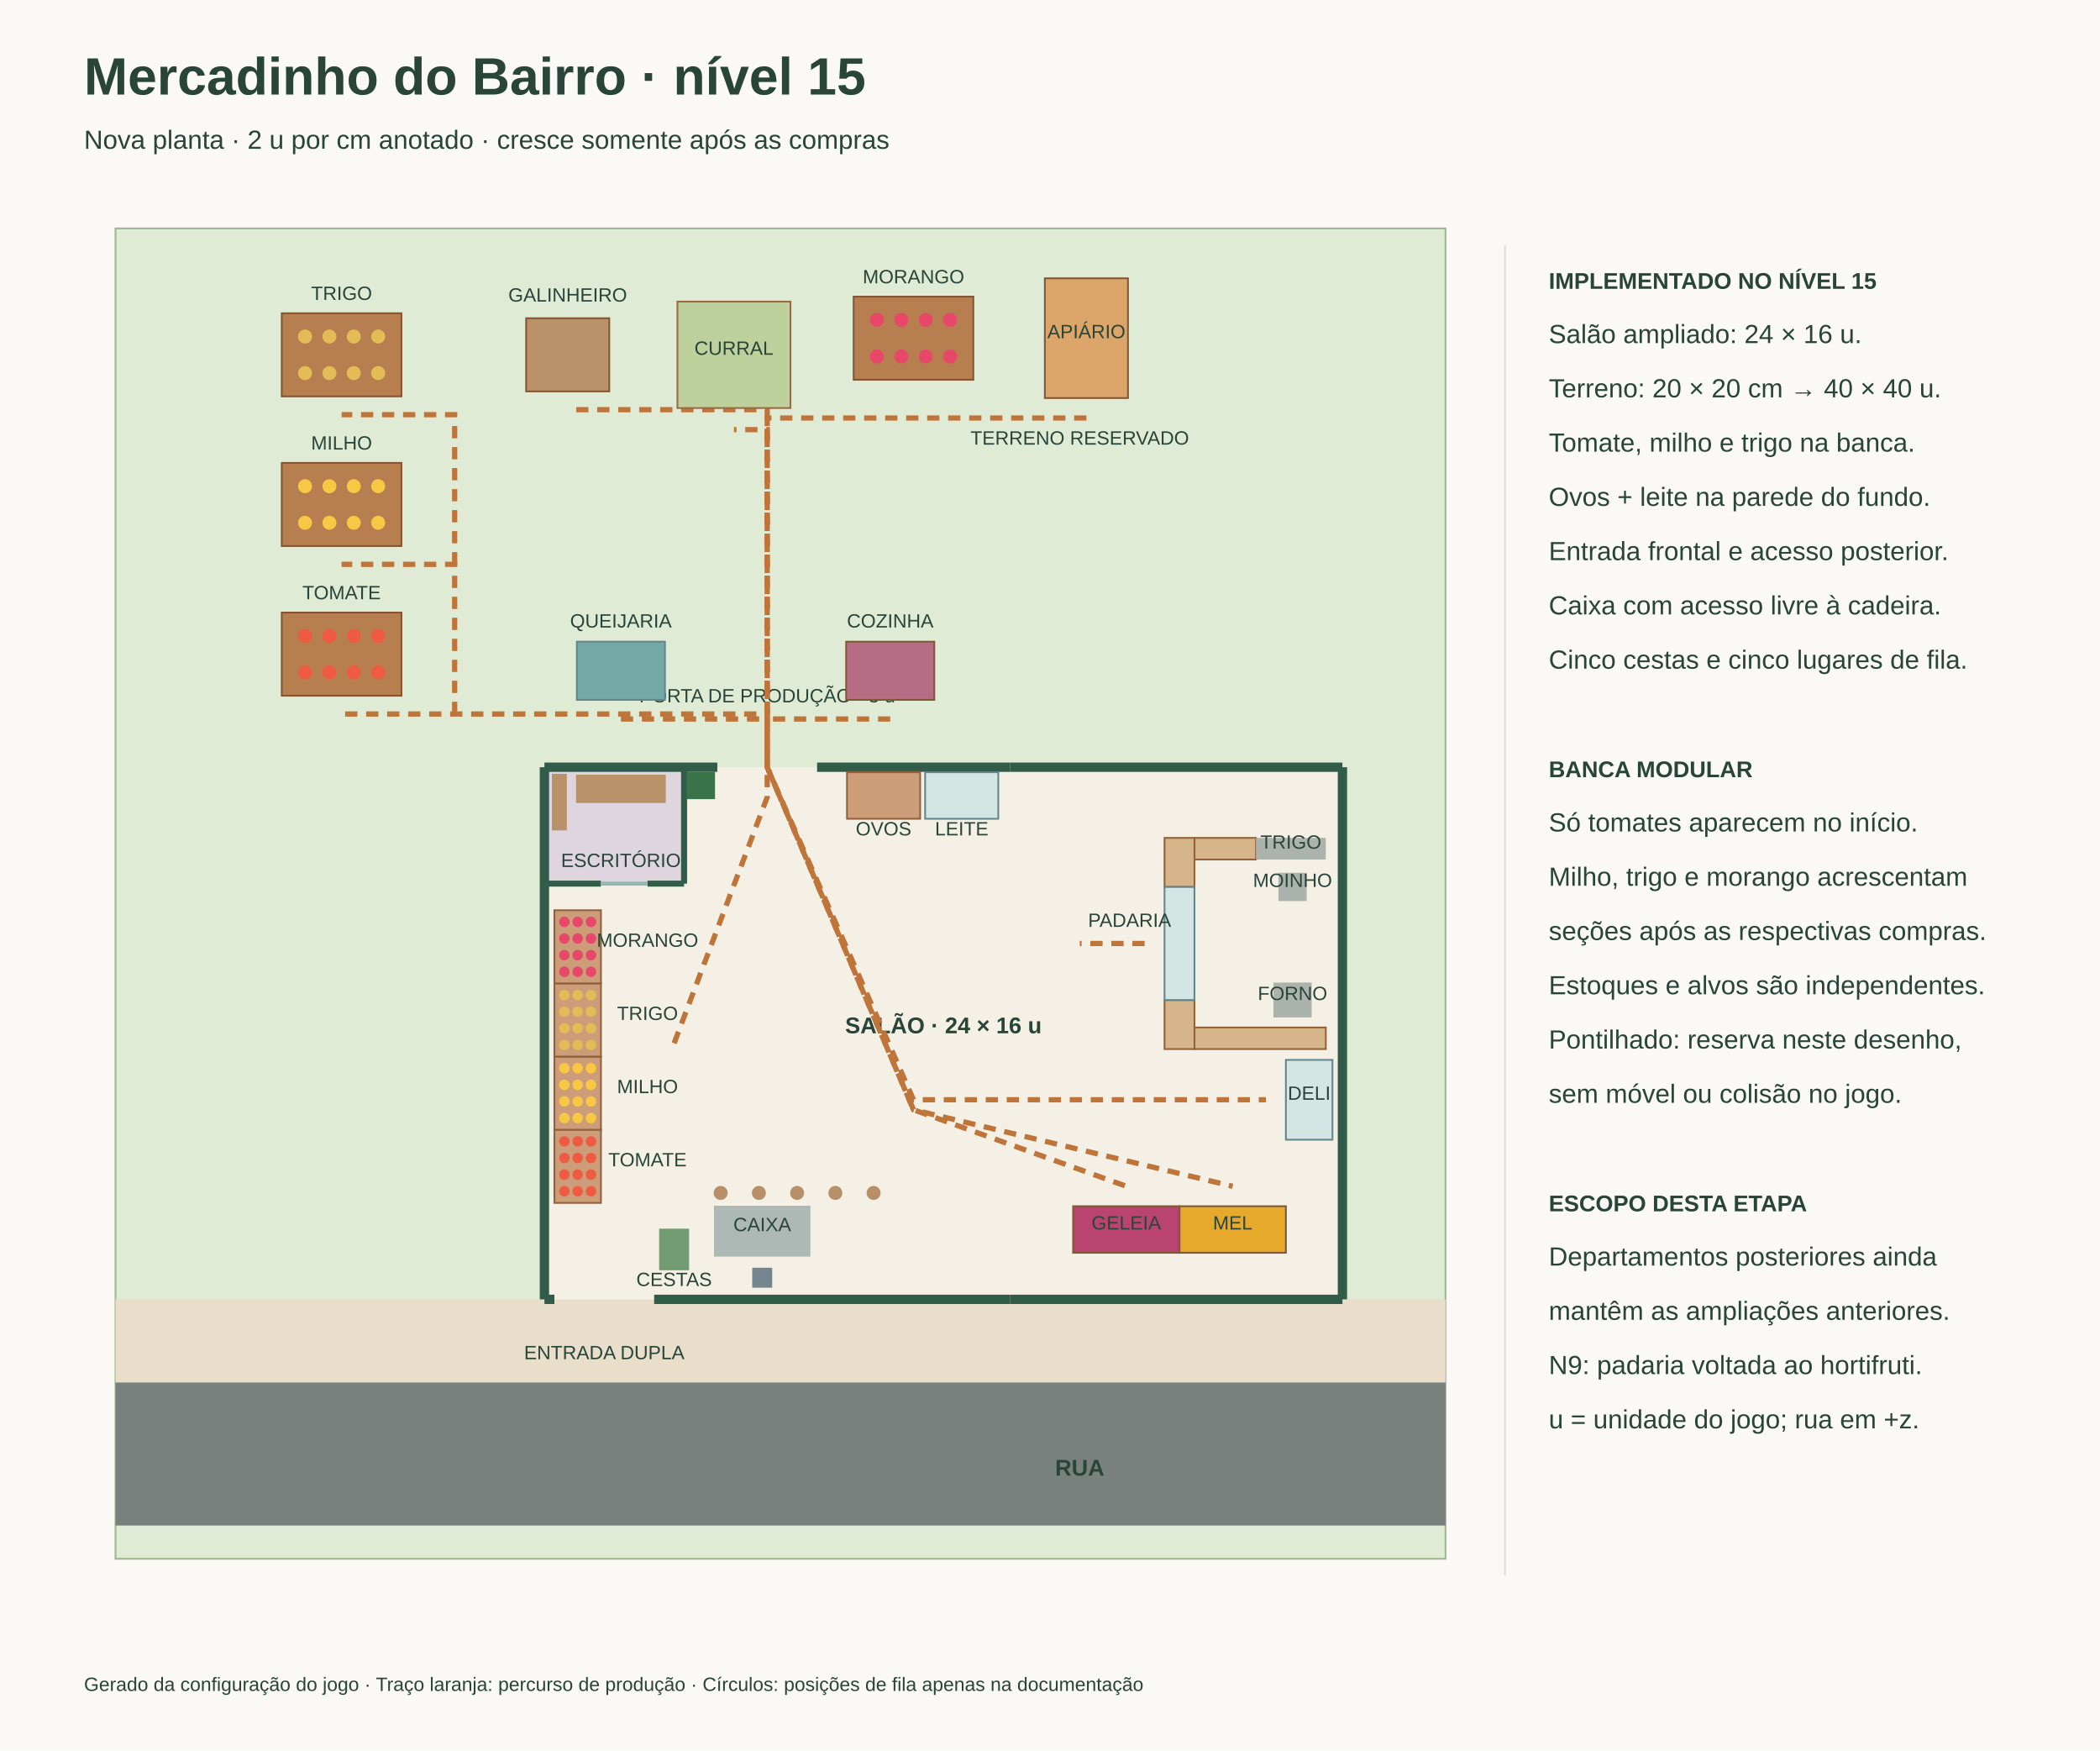
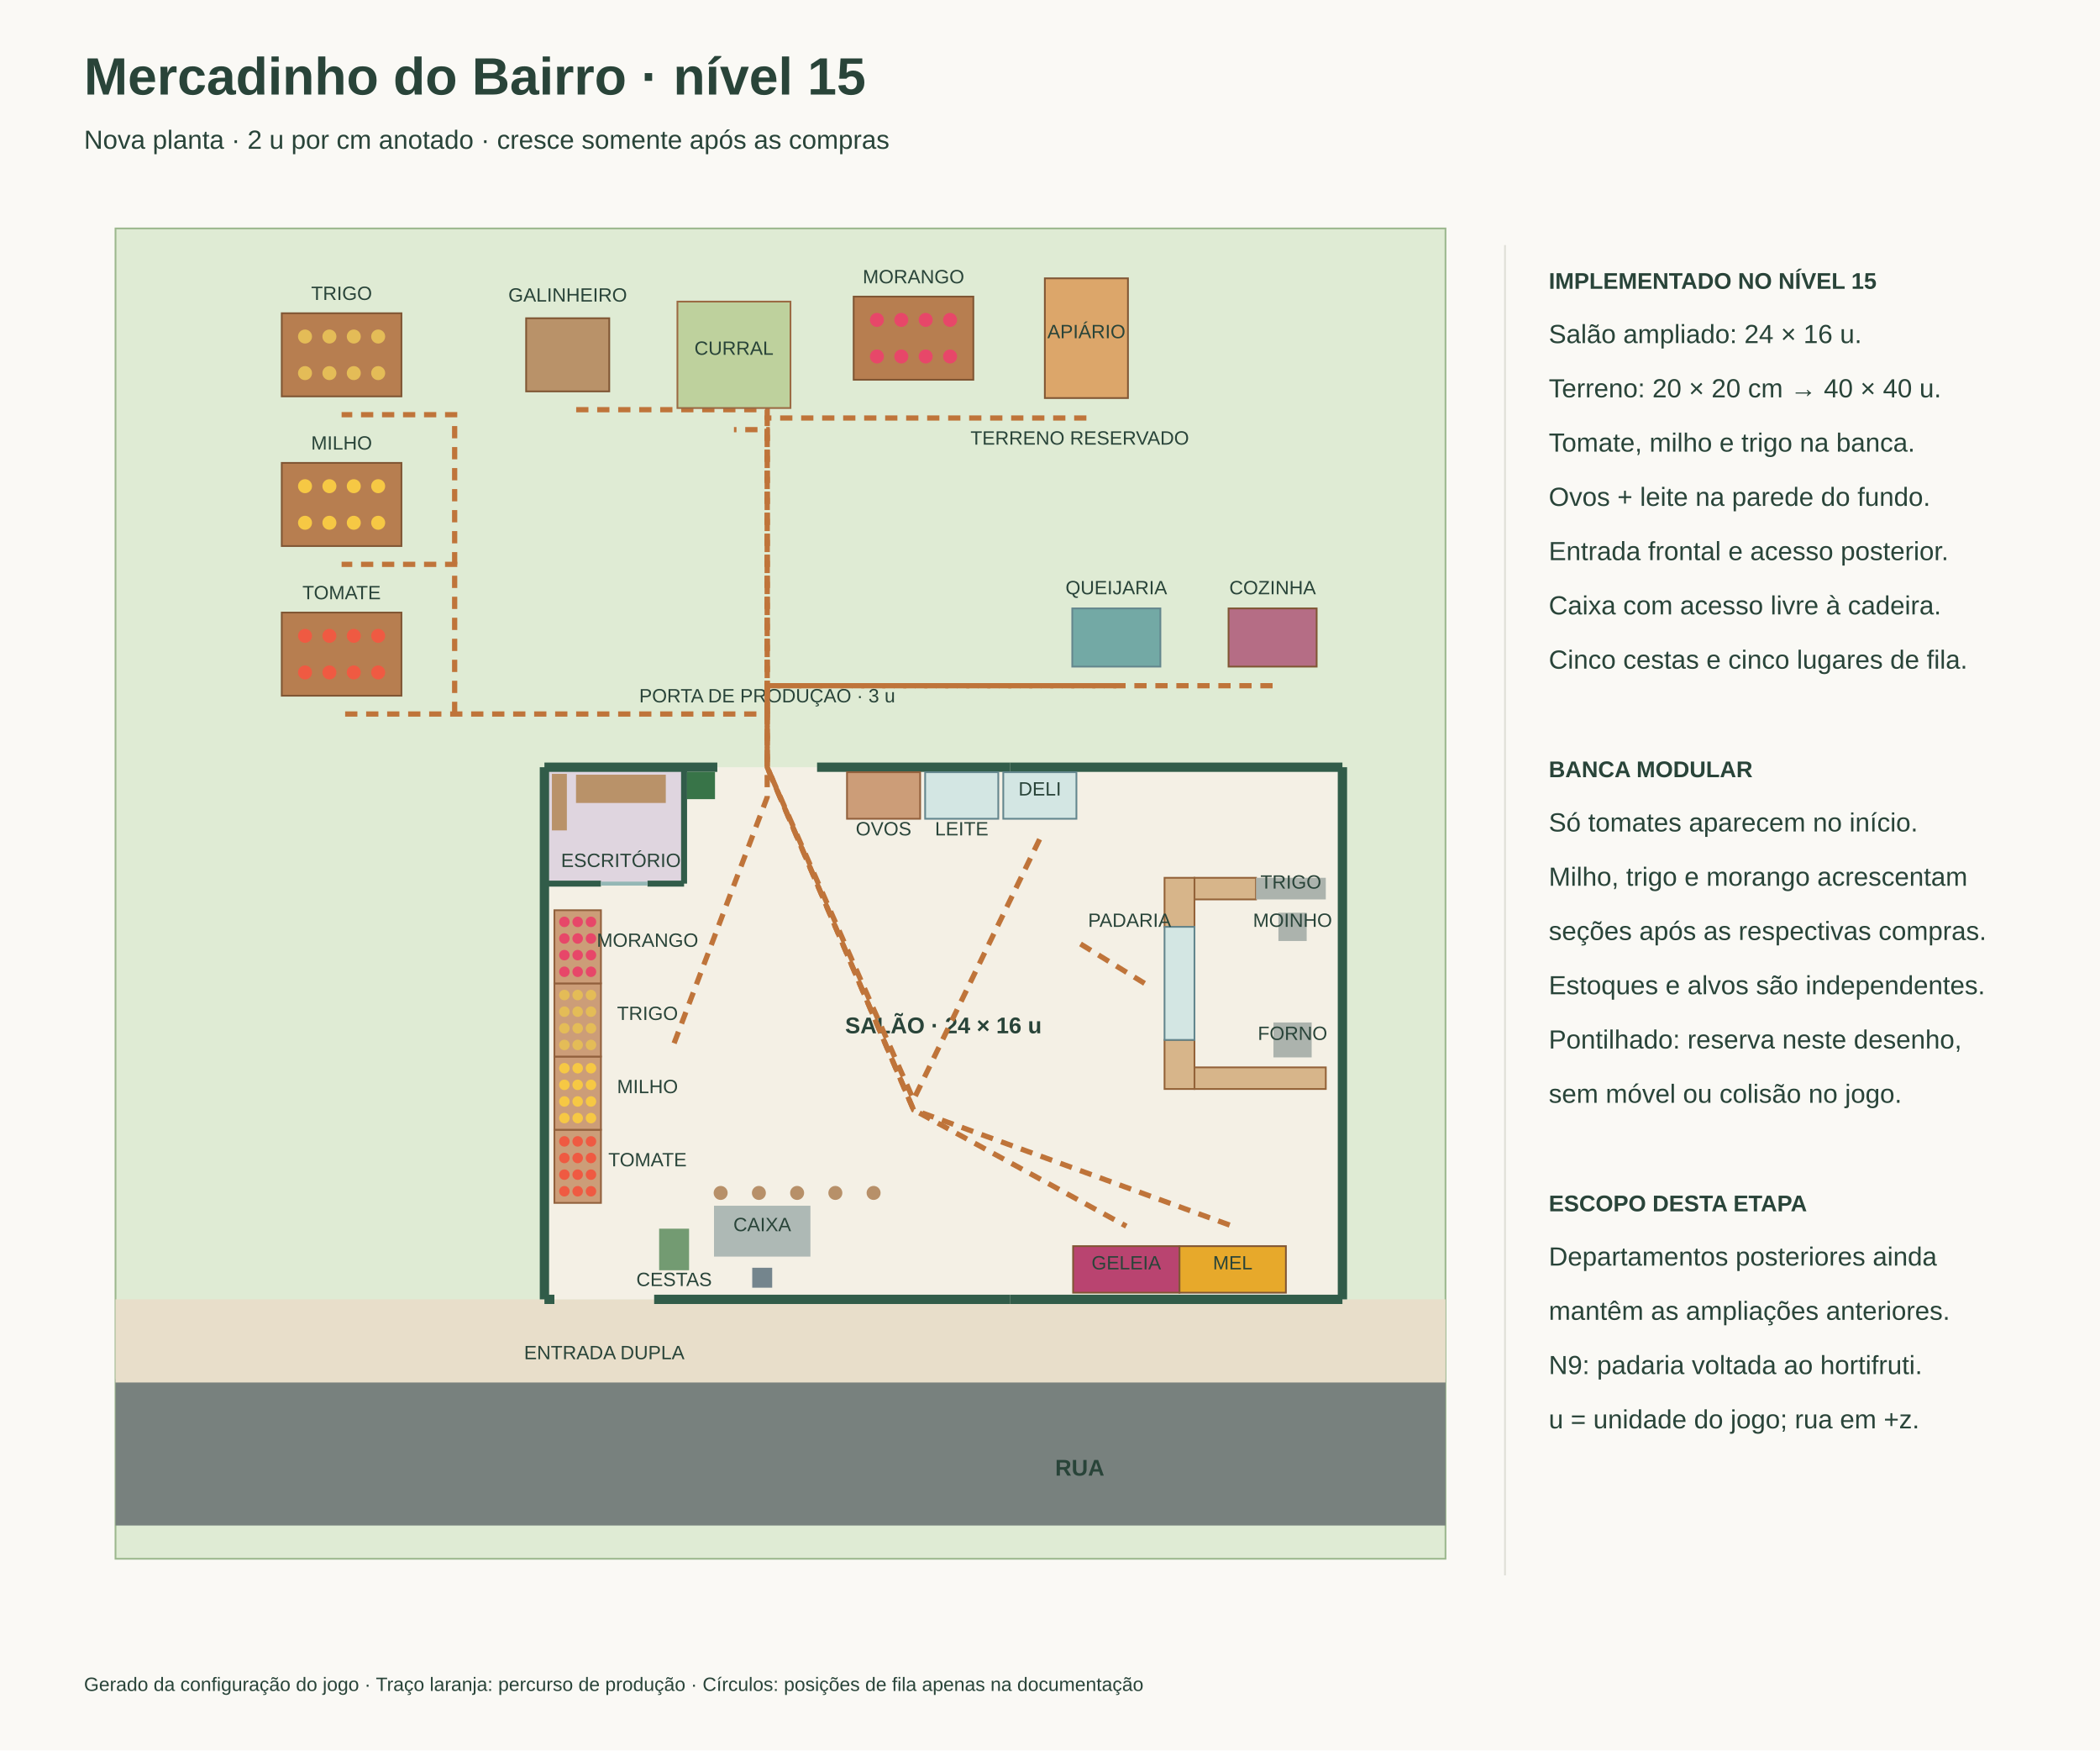
<svg xmlns="http://www.w3.org/2000/svg" width="1200" height="1000" viewBox="0 0 1200 1000" role="img" aria-labelledby="title desc">
  <style>text{font-family:Arial,sans-serif;fill:#294439}.title{font-size:30px;font-weight:bold}.label{font-size:13px;font-weight:bold}.note{font-size:15px}.small{font-size:11px}.wall{fill:#315c49}.route{fill:none;stroke:#bf743a;stroke-width:3;stroke-dasharray:7 5}</style>
  <rect width="1200" height="1000" fill="#faf9f5" />
  <text x="48" y="54" class="title">Mercadinho do Bairro · nível 15</text>
  <text x="48" y="85" class="note">Nova planta · 2 u por cm anotado · cresce somente após as compras</text>
  <rect x="66" y="130.5" width="760" height="760" fill="#dfebd4" stroke="#9cb88e" />
  <rect x="66" y="787.9" width="760" height="83.6" fill="#78817e" />
  <rect x="66" y="742.3" width="760" height="47.5" fill="#e8deca" />
  <text x="617" y="843" text-anchor="middle" class="label">RUA</text>
  <rect x="311.1" y="438.3" width="456" height="304" fill="#f4f0e5" />
  <rect x="311.1" y="438.3" width="79.8" height="66.5" fill="#dfd5df" />
  <rect x="311.1" y="435.64" width="98.8" height="5.32" fill="#315c49" />
  <rect x="466.9" y="435.64" width="110.2" height="5.32" fill="#315c49" />
  <rect x="308.44" y="438.3" width="5.32" height="304" fill="#315c49" />
  <rect x="311.1" y="739.64" width="5.7" height="5.32" fill="#315c49" />
  <rect x="373.8" y="739.64" width="203.3" height="5.32" fill="#315c49" />
  <rect x="577.1" y="435.64" width="190" height="5.32" fill="#315c49" />
  <rect x="577.1" y="739.64" width="190" height="5.32" fill="#315c49" />
  <rect x="764.44" y="438.3" width="5.32" height="304" fill="#315c49" />
  <rect x="389.19" y="438.3" width="3.42" height="66.5" fill="#315c49" />
  <rect x="311.1" y="503.09" width="32.3" height="3.42" fill="#315c49" />
  <rect x="370" y="503.09" width="20.9" height="3.42" fill="#315c49" />
  <rect x="329.15" y="442.575" width="51.3" height="16.15" fill="#b99269" />
  <rect x="315.375" y="442.1" width="8.55" height="32.3" fill="#b99269" />
  <rect x="343.4" y="503.66" width="26.6" height="2.28" fill="#94b7b5" />
  <text x="354.8" y="495.3" text-anchor="middle" class="small">ESCRITÓRIO</text>
  <rect x="392.61" y="440.96" width="15.96" height="15.58" fill="#387448" />
  <rect x="376.65" y="701.925" width="17.1" height="23.75" fill="#739b72" />
  <text x="385.2" y="734.7" text-anchor="middle" class="small">CESTAS</text>
  <rect x="408" y="688.815" width="55.1" height="29.07" fill="#aeb9b5" />
  <text x="435.55" y="703.35" text-anchor="middle" class="small">CAIXA</text>
  <rect x="429.85" y="724.25" width="11.4" height="11.4" fill="#74858d" />
  <rect x="316.8" y="645.4" width="26.6" height="41.8" fill="#cc9d78" stroke="#91603c" />
  <circle cx="322.5" cy="652.05" r="3" fill="#ef5a42" />
  <circle cx="330.1" cy="652.05" r="3" fill="#ef5a42" />
  <circle cx="337.7" cy="652.05" r="3" fill="#ef5a42" />
  <circle cx="322.5" cy="661.55" r="3" fill="#ef5a42" />
  <circle cx="330.1" cy="661.55" r="3" fill="#ef5a42" />
  <circle cx="337.7" cy="661.55" r="3" fill="#ef5a42" />
  <circle cx="322.5" cy="671.05" r="3" fill="#ef5a42" />
  <circle cx="330.1" cy="671.05" r="3" fill="#ef5a42" />
  <circle cx="337.7" cy="671.05" r="3" fill="#ef5a42" />
  <circle cx="322.5" cy="680.55" r="3" fill="#ef5a42" />
  <circle cx="330.1" cy="680.55" r="3" fill="#ef5a42" />
  <circle cx="337.7" cy="680.55" r="3" fill="#ef5a42" />
  <text x="370" y="666.3" text-anchor="middle" class="small">TOMATE</text>
  <rect x="161" y="349.95" width="68.4" height="47.5" fill="#b77e50" stroke="#805634" />
  <circle cx="174.3" cy="363.25" r="4" fill="#ef5a42" />
  <circle cx="188.233" cy="363.25" r="4" fill="#ef5a42" />
  <circle cx="202.167" cy="363.25" r="4" fill="#ef5a42" />
  <circle cx="216.1" cy="363.25" r="4" fill="#ef5a42" />
  <circle cx="174.3" cy="384.15" r="4" fill="#ef5a42" />
  <circle cx="188.233" cy="384.15" r="4" fill="#ef5a42" />
  <circle cx="202.167" cy="384.15" r="4" fill="#ef5a42" />
  <circle cx="216.1" cy="384.15" r="4" fill="#ef5a42" />
  <text x="195.2" y="342.35" text-anchor="middle" class="small">TOMATE</text>
  <rect x="316.8" y="603.6" width="26.6" height="41.8" fill="#cc9d78" stroke="#91603c" />
  <circle cx="322.5" cy="610.25" r="3" fill="#f6c844" />
  <circle cx="330.1" cy="610.25" r="3" fill="#f6c844" />
  <circle cx="337.7" cy="610.25" r="3" fill="#f6c844" />
  <circle cx="322.5" cy="619.75" r="3" fill="#f6c844" />
  <circle cx="330.1" cy="619.75" r="3" fill="#f6c844" />
  <circle cx="337.7" cy="619.75" r="3" fill="#f6c844" />
  <circle cx="322.5" cy="629.25" r="3" fill="#f6c844" />
  <circle cx="330.1" cy="629.25" r="3" fill="#f6c844" />
  <circle cx="337.7" cy="629.25" r="3" fill="#f6c844" />
  <circle cx="322.5" cy="638.75" r="3" fill="#f6c844" />
  <circle cx="330.1" cy="638.75" r="3" fill="#f6c844" />
  <circle cx="337.7" cy="638.75" r="3" fill="#f6c844" />
  <text x="370" y="624.5" text-anchor="middle" class="small">MILHO</text>
  <rect x="161" y="264.45" width="68.4" height="47.5" fill="#b77e50" stroke="#805634" />
  <circle cx="174.3" cy="277.75" r="4" fill="#f6c844" />
  <circle cx="188.233" cy="277.75" r="4" fill="#f6c844" />
  <circle cx="202.167" cy="277.75" r="4" fill="#f6c844" />
  <circle cx="216.1" cy="277.75" r="4" fill="#f6c844" />
  <circle cx="174.3" cy="298.65" r="4" fill="#f6c844" />
  <circle cx="188.233" cy="298.65" r="4" fill="#f6c844" />
  <circle cx="202.167" cy="298.65" r="4" fill="#f6c844" />
  <circle cx="216.1" cy="298.65" r="4" fill="#f6c844" />
  <text x="195.2" y="256.85" text-anchor="middle" class="small">MILHO</text>
  <rect x="316.8" y="561.8" width="26.6" height="41.8" fill="#cc9d78" stroke="#91603c" />
  <circle cx="322.5" cy="568.45" r="3" fill="#e4bc57" />
  <circle cx="330.1" cy="568.45" r="3" fill="#e4bc57" />
  <circle cx="337.7" cy="568.45" r="3" fill="#e4bc57" />
  <circle cx="322.5" cy="577.95" r="3" fill="#e4bc57" />
  <circle cx="330.1" cy="577.95" r="3" fill="#e4bc57" />
  <circle cx="337.7" cy="577.95" r="3" fill="#e4bc57" />
  <circle cx="322.5" cy="587.45" r="3" fill="#e4bc57" />
  <circle cx="330.1" cy="587.45" r="3" fill="#e4bc57" />
  <circle cx="337.7" cy="587.45" r="3" fill="#e4bc57" />
  <circle cx="322.5" cy="596.95" r="3" fill="#e4bc57" />
  <circle cx="330.1" cy="596.95" r="3" fill="#e4bc57" />
  <circle cx="337.7" cy="596.95" r="3" fill="#e4bc57" />
  <text x="370" y="582.7" text-anchor="middle" class="small">TRIGO</text>
  <rect x="161" y="178.95" width="68.4" height="47.5" fill="#b77e50" stroke="#805634" />
  <circle cx="174.3" cy="192.25" r="4" fill="#e4bc57" />
  <circle cx="188.233" cy="192.25" r="4" fill="#e4bc57" />
  <circle cx="202.167" cy="192.25" r="4" fill="#e4bc57" />
  <circle cx="216.1" cy="192.25" r="4" fill="#e4bc57" />
  <circle cx="174.3" cy="213.15" r="4" fill="#e4bc57" />
  <circle cx="188.233" cy="213.15" r="4" fill="#e4bc57" />
  <circle cx="202.167" cy="213.15" r="4" fill="#e4bc57" />
  <circle cx="216.1" cy="213.15" r="4" fill="#e4bc57" />
  <text x="195.2" y="171.35" text-anchor="middle" class="small">TRIGO</text>
  <rect x="316.8" y="520" width="26.6" height="41.8" fill="#cc9d78" stroke="#91603c" />
  <circle cx="322.5" cy="526.65" r="3" fill="#e74769" />
  <circle cx="330.1" cy="526.65" r="3" fill="#e74769" />
  <circle cx="337.7" cy="526.65" r="3" fill="#e74769" />
  <circle cx="322.5" cy="536.15" r="3" fill="#e74769" />
  <circle cx="330.1" cy="536.15" r="3" fill="#e74769" />
  <circle cx="337.7" cy="536.15" r="3" fill="#e74769" />
  <circle cx="322.5" cy="545.65" r="3" fill="#e74769" />
  <circle cx="330.1" cy="545.65" r="3" fill="#e74769" />
  <circle cx="337.7" cy="545.65" r="3" fill="#e74769" />
  <circle cx="322.5" cy="555.15" r="3" fill="#e74769" />
  <circle cx="330.1" cy="555.15" r="3" fill="#e74769" />
  <circle cx="337.7" cy="555.15" r="3" fill="#e74769" />
  <text x="370" y="540.9" text-anchor="middle" class="small">MORANGO</text>
  <rect x="487.8" y="169.45" width="68.4" height="47.5" fill="#b77e50" stroke="#805634" />
  <circle cx="501.1" cy="182.75" r="4" fill="#e74769" />
  <circle cx="515.033" cy="182.75" r="4" fill="#e74769" />
  <circle cx="528.967" cy="182.75" r="4" fill="#e74769" />
  <circle cx="542.9" cy="182.75" r="4" fill="#e74769" />
  <circle cx="501.1" cy="203.65" r="4" fill="#e74769" />
  <circle cx="515.033" cy="203.65" r="4" fill="#e74769" />
  <circle cx="528.967" cy="203.65" r="4" fill="#e74769" />
  <circle cx="542.9" cy="203.65" r="4" fill="#e74769" />
  <text x="522" y="161.85" text-anchor="middle" class="small">MORANGO</text>
  <path d="M385.2,596L438.4,455.4L438.4,407.9L195.2,407.9" class="route" />
  <path d="M259.8,322.4L259.8,236.9L195.2,236.9" class="route" />
  <path d="M259.8,407.9L259.8,322.4L195.2,322.4" class="route" />
  <rect x="484" y="441.15" width="41.8" height="26.6" fill="#cc9d78" stroke="#91603c" />
  <text x="504.9" y="477.25" text-anchor="middle" class="small">OVOS</text>
  <rect x="300.65" y="181.8" width="47.5" height="41.8" fill="#b99269" stroke="#805634" />
  <text x="324.4" y="172.3" text-anchor="middle" class="small">GALINHEIRO</text>
  <path d="M438.4,407.9L438.4,234.05L324.4,234.05" class="route" />
  <text x="438.4" y="401.25" text-anchor="middle" class="small">PORTA DE PRODUÇÃO · 3 u</text>
  <rect x="528.65" y="441.15" width="41.8" height="26.6" fill="#d3e6e3" stroke="#63868d" />
  <text x="549.55" y="477.25" text-anchor="middle" class="small">LEITE</text>
  <rect x="387.1" y="172.3" width="64.6" height="60.8" fill="#bed19d" stroke="#9b6a43" />
  <text x="419.4" y="202.7" text-anchor="middle" class="small">CURRAL</text>
  <path d="M438.4,407.9L438.4,245.45L419.4,245.45" class="route" />
  <text x="345.3" y="776.5" text-anchor="middle" class="small">ENTRADA DUPLA</text>
  <circle cx="411.8" cy="681.5" r="4" fill="#b79069" />
  <circle cx="433.65" cy="681.5" r="4" fill="#b79069" />
  <circle cx="455.5" cy="681.5" r="4" fill="#b79069" />
  <circle cx="477.35" cy="681.5" r="4" fill="#b79069" />
  <circle cx="499.2" cy="681.5" r="4" fill="#b79069" />
  <text x="617" y="254" text-anchor="middle" class="small">TERRENO RESERVADO</text>
  <text x="539.1" y="590.3" text-anchor="middle" class="label">SALÃO · 24 × 16 u</text>
-   <rect x="682.55" y="586.975" width="75.05" height="12.35" fill="#d7b58a" stroke="#936238" />
-   <rect x="682.55" y="478.675" width="35.15" height="12.35" fill="#d7b58a" stroke="#936238" />
-   <rect x="665.45" y="478.675" width="17.1" height="28.025" fill="#d7b58a" stroke="#936238" />
-   <rect x="665.45" y="571.3" width="17.1" height="28.025" fill="#d7b58a" stroke="#936238" />
-   <rect x="665.45" y="506.7" width="17.1" height="64.6" fill="#d3e6e3" stroke="#63868d" />
-   <rect x="717.7" y="478.675" width="39.9" height="12.35" fill="#acb3ad" />
-   <text x="737.65" y="484.85" text-anchor="middle" class="small">TRIGO</text>
-   <rect x="730.525" y="498.625" width="16.15" height="16.15" fill="#acb3ad" />
-   <text x="738.6" y="506.7" text-anchor="middle" class="small">MOINHO</text>
-   <rect x="727.675" y="561.325" width="21.85" height="19.95" fill="#acb3ad" />
-   <text x="738.6" y="571.3" text-anchor="middle" class="small">FORNO</text>
+   <rect x="682.55" y="609.775" width="75.05" height="12.35" fill="#d7b58a" stroke="#936238" />
+   <rect x="682.55" y="501.475" width="35.15" height="12.35" fill="#d7b58a" stroke="#936238" />
+   <rect x="665.45" y="501.475" width="17.1" height="28.025" fill="#d7b58a" stroke="#936238" />
+   <rect x="665.45" y="594.1" width="17.1" height="28.025" fill="#d7b58a" stroke="#936238" />
+   <rect x="665.45" y="529.5" width="17.1" height="64.6" fill="#d3e6e3" stroke="#63868d" />
+   <rect x="717.7" y="501.475" width="39.9" height="12.35" fill="#acb3ad" />
+   <text x="737.65" y="507.65" text-anchor="middle" class="small">TRIGO</text>
+   <rect x="730.525" y="521.425" width="16.15" height="16.15" fill="#acb3ad" />
+   <text x="738.6" y="529.5" text-anchor="middle" class="small">MOINHO</text>
+   <rect x="727.675" y="584.125" width="21.85" height="19.95" fill="#acb3ad" />
+   <text x="738.6" y="594.1" text-anchor="middle" class="small">FORNO</text>
  <text x="645.5" y="529.5" text-anchor="middle" class="small">PADARIA</text>
-   <path d="M654.05,539L617,539" class="route" />
-   <rect x="483.525" y="366.575" width="50.35" height="33.25" fill="#b56d85" stroke="#805634" />
-   <text x="508.7" y="358.5" text-anchor="middle" class="small">COZINHA</text>
-   <rect x="613.2" y="689.1" width="60.8" height="26.6" fill="#b94470" stroke="#805634" />
-   <text x="643.6" y="702.4" text-anchor="middle" class="small">GELEIA</text>
-   <path d="M508.7,410.75L438.4,410.75L438.4,438.3L522,634L643.6,677.7" class="route" />
-   <rect x="329.625" y="366.575" width="50.35" height="33.25" fill="#73a9a5" stroke="#63868d" />
-   <text x="354.8" y="358.5" text-anchor="middle" class="small">QUEIJARIA</text>
-   <rect x="734.8" y="605.5" width="26.6" height="45.6" fill="#d3e6e3" stroke="#63868d" />
-   <text x="748.1" y="628.3" text-anchor="middle" class="small">DELI</text>
-   <path d="M354.8,410.75L438.4,410.75L438.4,438.3L522,628.3L723.4,628.3" class="route" />
+   <path d="M654.05,561.8L617,539" class="route" />
+   <rect x="702.025" y="347.575" width="50.35" height="33.25" fill="#b56d85" stroke="#805634" />
+   <text x="727.2" y="339.5" text-anchor="middle" class="small">COZINHA</text>
+   <rect x="613.2" y="711.9" width="60.8" height="26.6" fill="#b94470" stroke="#805634" />
+   <text x="643.6" y="725.2" text-anchor="middle" class="small">GELEIA</text>
+   <path d="M727.2,391.75L438.4,391.75L438.4,438.3L522,634L643.6,700.5" class="route" />
+   <rect x="612.725" y="347.575" width="50.35" height="33.25" fill="#73a9a5" stroke="#63868d" />
+   <text x="637.9" y="339.5" text-anchor="middle" class="small">QUEIJARIA</text>
+   <rect x="573.3" y="441.15" width="41.8" height="26.6" fill="#d3e6e3" stroke="#63868d" />
+   <text x="594.2" y="454.45" text-anchor="middle" class="small">DELI</text>
+   <path d="M637.9,391.75L438.4,391.75L438.4,438.3L522,628.3L594.2,479.15" class="route" />
  <rect x="597.05" y="159" width="47.5" height="68.4" fill="#dca66a" stroke="#805634" />
  <text x="620.8" y="193.2" text-anchor="middle" class="small">APIÁRIO</text>
-   <rect x="674" y="689.1" width="60.8" height="26.6" fill="#e7a92b" stroke="#805634" />
-   <text x="704.4" y="702.4" text-anchor="middle" class="small">MEL</text>
-   <path d="M620.8,238.8L438.4,238.8L438.4,438.3L522,634L704.4,677.7" class="route" />
+   <rect x="674" y="711.9" width="60.8" height="26.6" fill="#e7a92b" stroke="#805634" />
+   <text x="704.4" y="725.2" text-anchor="middle" class="small">MEL</text>
+   <path d="M620.8,238.8L438.4,238.8L438.4,438.3L522,634L704.4,700.5" class="route" />
  <path d="M860 140V900" stroke="#dedfd7" />
  <text x="885" y="165" class="label">IMPLEMENTADO NO NÍVEL 15</text>
  <text x="885" y="196" class="note">Salão ampliado: 24 × 16 u.</text>
  <text x="885" y="227" class="note">Terreno: 20 × 20 cm → 40 × 40 u.</text>
  <text x="885" y="258" class="note">Tomate, milho e trigo na banca.</text>
  <text x="885" y="289" class="note">Ovos + leite na parede do fundo.</text>
  <text x="885" y="320" class="note">Entrada frontal e acesso posterior.</text>
  <text x="885" y="351" class="note">Caixa com acesso livre à cadeira.</text>
  <text x="885" y="382" class="note">Cinco cestas e cinco lugares de fila.</text>
  <text x="885" y="413" class="note" />
  <text x="885" y="444" class="label">BANCA MODULAR</text>
  <text x="885" y="475" class="note">Só tomates aparecem no início.</text>
  <text x="885" y="506" class="note">Milho, trigo e morango acrescentam</text>
  <text x="885" y="537" class="note">seções após as respectivas compras.</text>
  <text x="885" y="568" class="note">Estoques e alvos são independentes.</text>
  <text x="885" y="599" class="note">Pontilhado: reserva neste desenho,</text>
  <text x="885" y="630" class="note">sem móvel ou colisão no jogo.</text>
  <text x="885" y="661" class="note" />
  <text x="885" y="692" class="label">ESCOPO DESTA ETAPA</text>
  <text x="885" y="723" class="note">Departamentos posteriores ainda</text>
  <text x="885" y="754" class="note">mantêm as ampliações anteriores.</text>
  <text x="885" y="785" class="note">N9: padaria voltada ao hortifruti.</text>
  <text x="885" y="816" class="note">u = unidade do jogo; rua em +z.</text>
  <text x="48" y="966" class="small">Gerado da configuração do jogo · Traço laranja: percurso de produção · Círculos: posições de fila apenas na documentação</text>
</svg>
